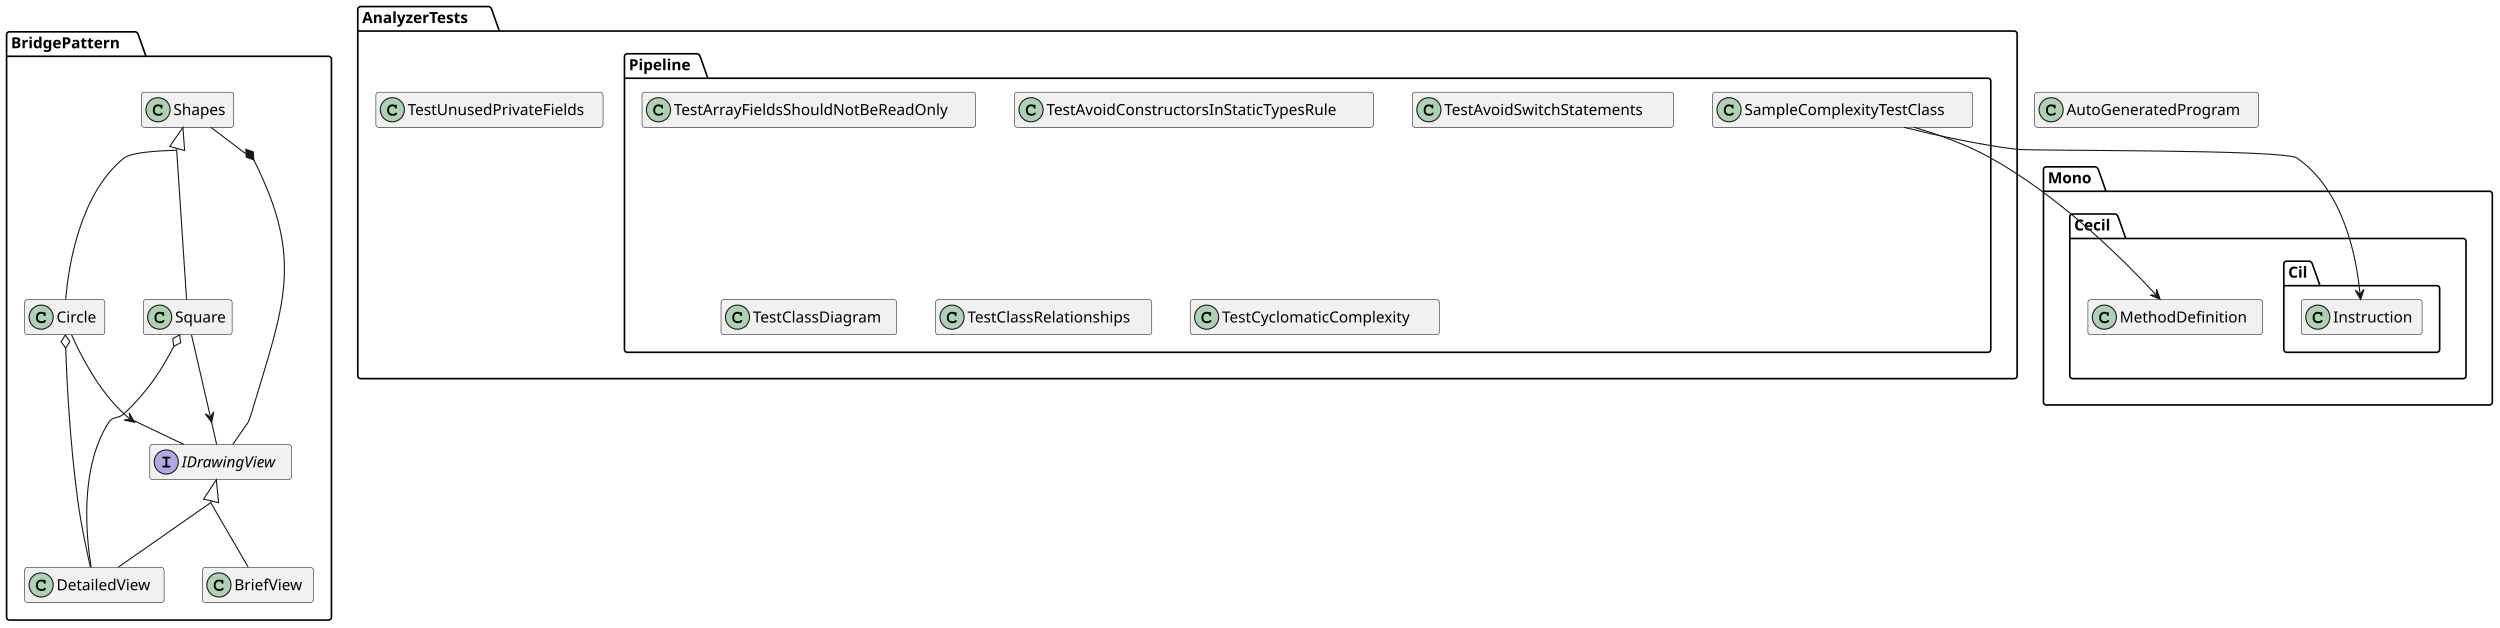
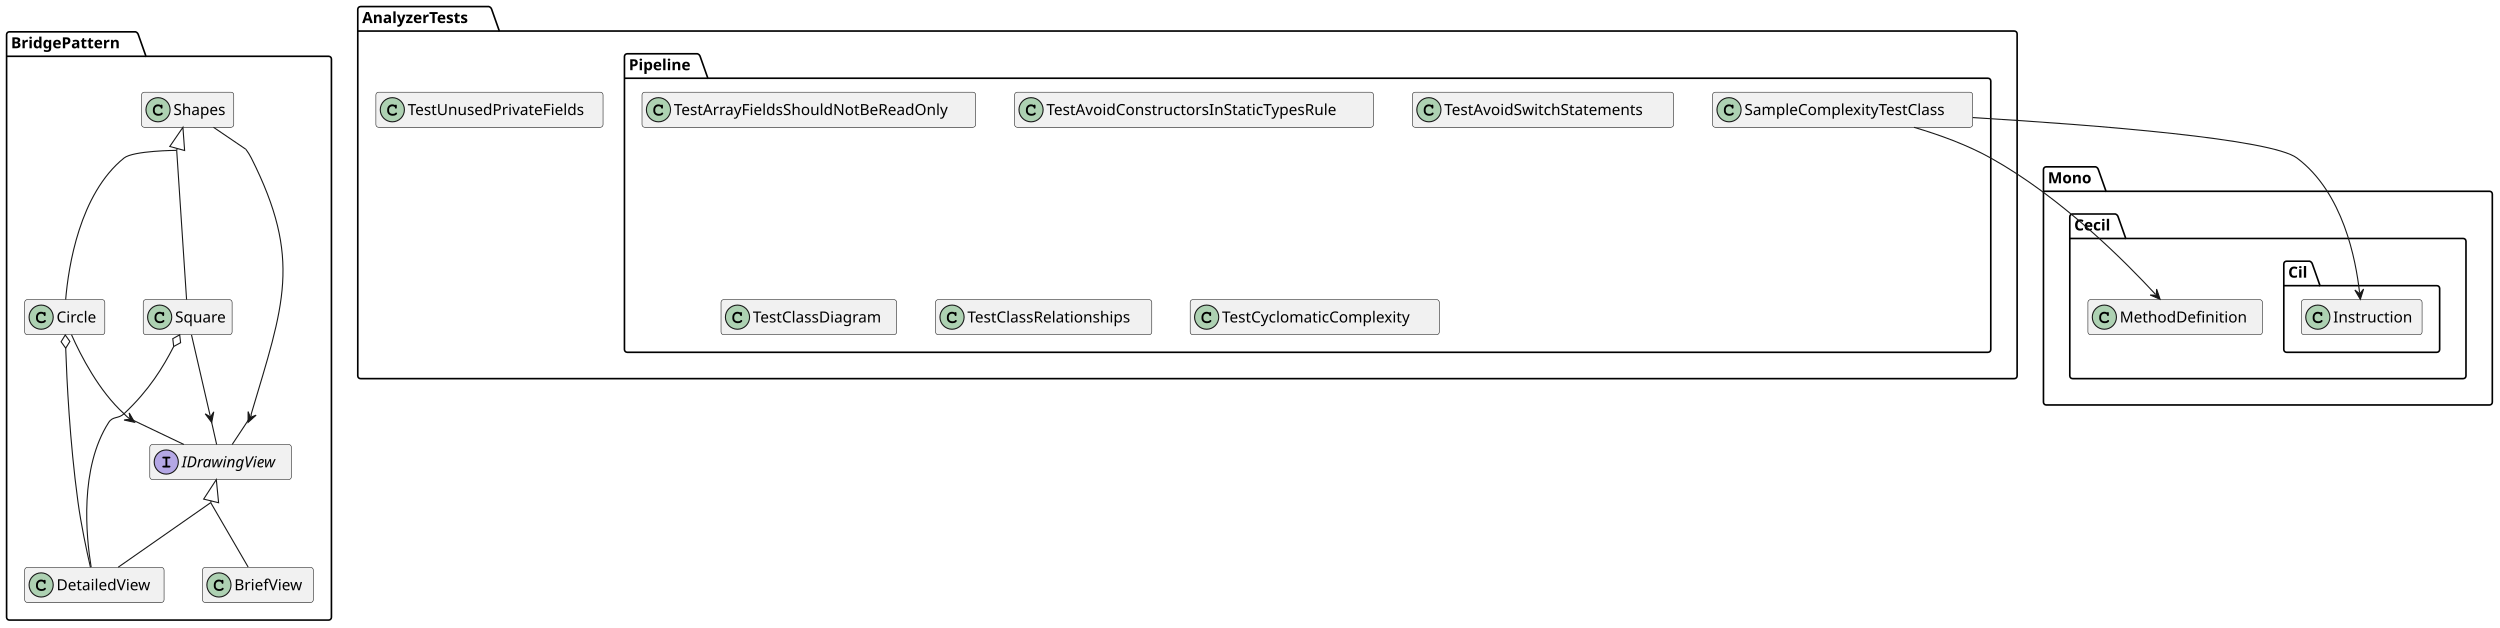
<svg xmlns="http://www.w3.org/2000/svg" contentStyleType="text/css" height="572px" preserveAspectRatio="none" style="width:2278px;height:572px;background:#FFFFFF;" version="1.1" viewBox="0 0 2278 572" width="2278px" zoomAndPan="magnify">
  <defs />
  <g>
    <g id="cluster_AnalyzerTests">
      <path d="M328.5,6 L445.5,6 A3.75,3.75 0 0 1 448,8.5 L455,28.297 L1835.5,28.297 A2.5,2.5 0 0 1 1838,30.797 L1838,342.5 A2.5,2.5 0 0 1 1835.5,345 L328.5,345 A2.5,2.5 0 0 1 326,342.5 L326,8.5 A2.5,2.5 0 0 1 328.5,6 " fill="none" style="stroke:#000000;stroke-width:1.5;" />
      <line style="stroke:#000000;stroke-width:1.5;" x1="326" x2="455" y1="28.297" y2="28.297" />
      <text fill="#000000" font-family="sans-serif" font-size="14" font-weight="bold" lengthAdjust="spacing" textLength="116" x="330" y="20.995">AnalyzerTests</text>
    </g>
    <g id="cluster_Pipeline">
      <path d="M571.5,49 L635.5,49 A3.75,3.75 0 0 1 638,51.5 L645,71.297 L1811.5,71.297 A2.5,2.5 0 0 1 1814,73.797 L1814,318.5 A2.5,2.5 0 0 1 1811.5,321 L571.5,321 A2.5,2.5 0 0 1 569,318.5 L569,51.5 A2.5,2.5 0 0 1 571.5,49 " fill="none" style="stroke:#000000;stroke-width:1.5;" />
      <line style="stroke:#000000;stroke-width:1.5;" x1="569" x2="645" y1="71.297" y2="71.297" />
      <text fill="#000000" font-family="sans-serif" font-size="14" font-weight="bold" lengthAdjust="spacing" textLength="63" x="573" y="63.995">Pipeline</text>
    </g>
    <g id="cluster_BridgePattern">
      <path d="M8.5,29 L123.5,29 A3.75,3.75 0 0 1 126,31.5 L133,51.297 L299.5,51.297 A2.5,2.5 0 0 1 302,53.797 L302,562.5 A2.5,2.5 0 0 1 299.5,565 L8.5,565 A2.5,2.5 0 0 1 6,562.5 L6,31.5 A2.5,2.5 0 0 1 8.5,29 " fill="none" style="stroke:#000000;stroke-width:1.5;" />
      <line style="stroke:#000000;stroke-width:1.5;" x1="6" x2="133" y1="51.297" y2="51.297" />
      <text fill="#000000" font-family="sans-serif" font-size="14" font-weight="bold" lengthAdjust="spacing" textLength="114" x="10" y="43.995">BridgePattern</text>
    </g>
    <g id="cluster_Mono">
      <path d="M1864.5,152 L1909.5,152 A3.75,3.75 0 0 1 1912,154.5 L1919,174.297 L2268.5,174.297 A2.5,2.5 0 0 1 2271,176.797 L2271,366.5 A2.5,2.5 0 0 1 2268.5,369 L1864.5,369 A2.5,2.5 0 0 1 1862,366.5 L1862,154.5 A2.5,2.5 0 0 1 1864.5,152 " fill="none" style="stroke:#000000;stroke-width:1.5;" />
      <line style="stroke:#000000;stroke-width:1.5;" x1="1862" x2="1919" y1="174.297" y2="174.297" />
      <text fill="#000000" font-family="sans-serif" font-size="14" font-weight="bold" lengthAdjust="spacing" textLength="44" x="1866" y="166.995">Mono</text>
    </g>
    <g id="cluster_Cecil">
      <path d="M1888.5,195 L1927.5,195 A3.75,3.75 0 0 1 1930,197.5 L1937,217.297 L2244.5,217.297 A2.5,2.5 0 0 1 2247,219.797 L2247,342.5 A2.5,2.5 0 0 1 2244.5,345 L1888.5,345 A2.5,2.5 0 0 1 1886,342.5 L1886,197.5 A2.5,2.5 0 0 1 1888.5,195 " fill="none" style="stroke:#000000;stroke-width:1.5;" />
      <line style="stroke:#000000;stroke-width:1.5;" x1="1886" x2="1937" y1="217.297" y2="217.297" />
      <text fill="#000000" font-family="sans-serif" font-size="14" font-weight="bold" lengthAdjust="spacing" textLength="38" x="1890" y="209.995">Cecil</text>
    </g>
    <g id="cluster_Cil">
      <path d="M2083.5,238 L2104.5,238 A3.75,3.75 0 0 1 2107,240.5 L2114,260.297 L2220.5,260.297 A2.5,2.5 0 0 1 2223,262.797 L2223,318.5 A2.5,2.5 0 0 1 2220.5,321 L2083.5,321 A2.5,2.5 0 0 1 2081,318.5 L2081,240.5 A2.5,2.5 0 0 1 2083.5,238 " fill="none" style="stroke:#000000;stroke-width:1.5;" />
      <line style="stroke:#000000;stroke-width:1.5;" x1="2081" x2="2114" y1="260.297" y2="260.297" />
      <text fill="#000000" font-family="sans-serif" font-size="14" font-weight="bold" lengthAdjust="spacing" textLength="20" x="2085" y="252.995">Cil</text>
    </g>
    <g id="elem_TestUnusedPrivateFields">
-       <rect codeLine="7" fill="#F1F1F1" height="32" id="TestUnusedPrivateFields" rx="2.5" ry="2.5" style="stroke:#181818;stroke-width:0.5;" width="207" x="342.5" y="84" />
+       <rect codeLine="6" fill="#F1F1F1" height="32" id="TestUnusedPrivateFields" rx="2.5" ry="2.5" style="stroke:#181818;stroke-width:0.5;" width="207" x="342.5" y="84" />
      <ellipse cx="357.5" cy="100" fill="#ADD1B2" rx="11" ry="11" style="stroke:#181818;stroke-width:1.0;" />
      <path d="M359.844,95.672 C358.906,95.234 358.312,95.094 357.438,95.094 C354.812,95.094 352.812,97.172 352.812,99.891 L352.812,101.016 C352.812,103.594 354.922,105.484 357.812,105.484 C359.031,105.484 360.188,105.188 360.938,104.641 C361.516,104.234 361.844,103.781 361.844,103.391 C361.844,102.938 361.453,102.547 360.984,102.547 C360.766,102.547 360.562,102.625 360.375,102.812 C359.922,103.297 359.922,103.297 359.734,103.391 C359.312,103.656 358.625,103.781 357.859,103.781 C355.812,103.781 354.516,102.688 354.516,100.984 L354.516,99.891 C354.516,98.109 355.766,96.797 357.5,96.797 C358.078,96.797 358.688,96.953 359.156,97.203 C359.641,97.484 359.812,97.703 359.906,98.109 C359.969,98.516 360,98.641 360.141,98.766 C360.281,98.906 360.516,99.016 360.734,99.016 C361,99.016 361.266,98.875 361.438,98.656 C361.547,98.5 361.578,98.312 361.578,97.891 L361.578,96.469 C361.578,96.031 361.562,95.906 361.469,95.75 C361.312,95.484 361.031,95.344 360.734,95.344 C360.438,95.344 360.234,95.438 360.016,95.75 L359.844,95.672 Z " fill="#000000" />
      <text fill="#000000" font-family="sans-serif" font-size="14" lengthAdjust="spacing" textLength="175" x="371.5" y="104.847">TestUnusedPrivateFields</text>
    </g>
    <g id="elem_TestArrayFieldsShouldNotBeReadOnly">
-       <rect codeLine="8" fill="#F1F1F1" height="32" id="TestArrayFieldsShouldNotBeReadOnly" rx="2.5" ry="2.5" style="stroke:#181818;stroke-width:0.5;" width="304" x="585" y="84" />
+       <rect codeLine="7" fill="#F1F1F1" height="32" id="TestArrayFieldsShouldNotBeReadOnly" rx="2.5" ry="2.5" style="stroke:#181818;stroke-width:0.5;" width="304" x="585" y="84" />
      <ellipse cx="600" cy="100" fill="#ADD1B2" rx="11" ry="11" style="stroke:#181818;stroke-width:1.0;" />
      <path d="M602.344,95.672 C601.406,95.234 600.812,95.094 599.938,95.094 C597.312,95.094 595.312,97.172 595.312,99.891 L595.312,101.016 C595.312,103.594 597.422,105.484 600.312,105.484 C601.531,105.484 602.688,105.188 603.438,104.641 C604.016,104.234 604.344,103.781 604.344,103.391 C604.344,102.938 603.953,102.547 603.484,102.547 C603.266,102.547 603.062,102.625 602.875,102.812 C602.422,103.297 602.422,103.297 602.234,103.391 C601.812,103.656 601.125,103.781 600.359,103.781 C598.312,103.781 597.016,102.688 597.016,100.984 L597.016,99.891 C597.016,98.109 598.266,96.797 600,96.797 C600.578,96.797 601.188,96.953 601.656,97.203 C602.141,97.484 602.312,97.703 602.406,98.109 C602.469,98.516 602.5,98.641 602.641,98.766 C602.781,98.906 603.016,99.016 603.234,99.016 C603.5,99.016 603.766,98.875 603.938,98.656 C604.047,98.5 604.078,98.312 604.078,97.891 L604.078,96.469 C604.078,96.031 604.062,95.906 603.969,95.75 C603.812,95.484 603.531,95.344 603.234,95.344 C602.938,95.344 602.734,95.438 602.516,95.75 L602.344,95.672 Z " fill="#000000" />
      <text fill="#000000" font-family="sans-serif" font-size="14" lengthAdjust="spacing" textLength="272" x="614" y="104.847">TestArrayFieldsShouldNotBeReadOnly</text>
    </g>
    <g id="elem_TestAvoidConstructorsInStaticTypesRule">
-       <rect codeLine="9" fill="#F1F1F1" height="32" id="TestAvoidConstructorsInStaticTypesRule" rx="2.5" ry="2.5" style="stroke:#181818;stroke-width:0.5;" width="327" x="924.5" y="84" />
+       <rect codeLine="8" fill="#F1F1F1" height="32" id="TestAvoidConstructorsInStaticTypesRule" rx="2.5" ry="2.5" style="stroke:#181818;stroke-width:0.5;" width="327" x="924.5" y="84" />
      <ellipse cx="939.5" cy="100" fill="#ADD1B2" rx="11" ry="11" style="stroke:#181818;stroke-width:1.0;" />
      <path d="M941.844,95.672 C940.906,95.234 940.312,95.094 939.438,95.094 C936.812,95.094 934.812,97.172 934.812,99.891 L934.812,101.016 C934.812,103.594 936.922,105.484 939.812,105.484 C941.031,105.484 942.188,105.188 942.938,104.641 C943.516,104.234 943.844,103.781 943.844,103.391 C943.844,102.938 943.453,102.547 942.984,102.547 C942.766,102.547 942.562,102.625 942.375,102.812 C941.922,103.297 941.922,103.297 941.734,103.391 C941.312,103.656 940.625,103.781 939.859,103.781 C937.812,103.781 936.516,102.688 936.516,100.984 L936.516,99.891 C936.516,98.109 937.766,96.797 939.5,96.797 C940.078,96.797 940.688,96.953 941.156,97.203 C941.641,97.484 941.812,97.703 941.906,98.109 C941.969,98.516 942,98.641 942.141,98.766 C942.281,98.906 942.516,99.016 942.734,99.016 C943,99.016 943.266,98.875 943.438,98.656 C943.547,98.5 943.578,98.312 943.578,97.891 L943.578,96.469 C943.578,96.031 943.562,95.906 943.469,95.75 C943.312,95.484 943.031,95.344 942.734,95.344 C942.438,95.344 942.234,95.438 942.016,95.75 L941.844,95.672 Z " fill="#000000" />
      <text fill="#000000" font-family="sans-serif" font-size="14" lengthAdjust="spacing" textLength="295" x="953.5" y="104.847">TestAvoidConstructorsInStaticTypesRule</text>
    </g>
    <g id="elem_TestAvoidSwitchStatements">
-       <rect codeLine="10" fill="#F1F1F1" height="32" id="TestAvoidSwitchStatements" rx="2.5" ry="2.5" style="stroke:#181818;stroke-width:0.5;" width="238" x="1287" y="84" />
+       <rect codeLine="9" fill="#F1F1F1" height="32" id="TestAvoidSwitchStatements" rx="2.5" ry="2.5" style="stroke:#181818;stroke-width:0.5;" width="238" x="1287" y="84" />
      <ellipse cx="1302" cy="100" fill="#ADD1B2" rx="11" ry="11" style="stroke:#181818;stroke-width:1.0;" />
      <path d="M1304.344,95.672 C1303.406,95.234 1302.812,95.094 1301.938,95.094 C1299.312,95.094 1297.312,97.172 1297.312,99.891 L1297.312,101.016 C1297.312,103.594 1299.422,105.484 1302.312,105.484 C1303.531,105.484 1304.688,105.188 1305.438,104.641 C1306.016,104.234 1306.344,103.781 1306.344,103.391 C1306.344,102.938 1305.953,102.547 1305.484,102.547 C1305.266,102.547 1305.062,102.625 1304.875,102.812 C1304.422,103.297 1304.422,103.297 1304.234,103.391 C1303.812,103.656 1303.125,103.781 1302.359,103.781 C1300.312,103.781 1299.016,102.688 1299.016,100.984 L1299.016,99.891 C1299.016,98.109 1300.266,96.797 1302,96.797 C1302.578,96.797 1303.188,96.953 1303.656,97.203 C1304.141,97.484 1304.312,97.703 1304.406,98.109 C1304.469,98.516 1304.5,98.641 1304.641,98.766 C1304.781,98.906 1305.016,99.016 1305.234,99.016 C1305.5,99.016 1305.766,98.875 1305.938,98.656 C1306.047,98.5 1306.078,98.312 1306.078,97.891 L1306.078,96.469 C1306.078,96.031 1306.062,95.906 1305.969,95.75 C1305.812,95.484 1305.531,95.344 1305.234,95.344 C1304.938,95.344 1304.734,95.438 1304.516,95.75 L1304.344,95.672 Z " fill="#000000" />
      <text fill="#000000" font-family="sans-serif" font-size="14" lengthAdjust="spacing" textLength="206" x="1316" y="104.847">TestAvoidSwitchStatements</text>
    </g>
    <g id="elem_TestClassDiagram">
-       <rect codeLine="11" fill="#F1F1F1" height="32" id="TestClassDiagram" rx="2.5" ry="2.5" style="stroke:#181818;stroke-width:0.5;" width="160" x="657" y="273" />
+       <rect codeLine="10" fill="#F1F1F1" height="32" id="TestClassDiagram" rx="2.5" ry="2.5" style="stroke:#181818;stroke-width:0.5;" width="160" x="657" y="273" />
      <ellipse cx="672" cy="289" fill="#ADD1B2" rx="11" ry="11" style="stroke:#181818;stroke-width:1.0;" />
      <path d="M674.344,284.672 C673.406,284.234 672.812,284.094 671.938,284.094 C669.312,284.094 667.312,286.172 667.312,288.891 L667.312,290.016 C667.312,292.594 669.422,294.484 672.312,294.484 C673.531,294.484 674.688,294.188 675.438,293.641 C676.016,293.234 676.344,292.781 676.344,292.391 C676.344,291.938 675.953,291.547 675.484,291.547 C675.266,291.547 675.062,291.625 674.875,291.812 C674.422,292.297 674.422,292.297 674.234,292.391 C673.812,292.656 673.125,292.781 672.359,292.781 C670.312,292.781 669.016,291.688 669.016,289.984 L669.016,288.891 C669.016,287.109 670.266,285.797 672,285.797 C672.578,285.797 673.188,285.953 673.656,286.203 C674.141,286.484 674.312,286.703 674.406,287.109 C674.469,287.516 674.5,287.641 674.641,287.766 C674.781,287.906 675.016,288.016 675.234,288.016 C675.5,288.016 675.766,287.875 675.938,287.656 C676.047,287.5 676.078,287.312 676.078,286.891 L676.078,285.469 C676.078,285.031 676.062,284.906 675.969,284.75 C675.812,284.484 675.531,284.344 675.234,284.344 C674.938,284.344 674.734,284.438 674.516,284.75 L674.344,284.672 Z " fill="#000000" />
      <text fill="#000000" font-family="sans-serif" font-size="14" lengthAdjust="spacing" textLength="128" x="686" y="293.847">TestClassDiagram</text>
    </g>
    <g id="elem_TestClassRelationships">
-       <rect codeLine="12" fill="#F1F1F1" height="32" id="TestClassRelationships" rx="2.5" ry="2.5" style="stroke:#181818;stroke-width:0.5;" width="197" x="852.5" y="273" />
+       <rect codeLine="11" fill="#F1F1F1" height="32" id="TestClassRelationships" rx="2.5" ry="2.5" style="stroke:#181818;stroke-width:0.5;" width="197" x="852.5" y="273" />
      <ellipse cx="867.5" cy="289" fill="#ADD1B2" rx="11" ry="11" style="stroke:#181818;stroke-width:1.0;" />
      <path d="M869.844,284.672 C868.906,284.234 868.312,284.094 867.438,284.094 C864.812,284.094 862.812,286.172 862.812,288.891 L862.812,290.016 C862.812,292.594 864.922,294.484 867.812,294.484 C869.031,294.484 870.188,294.188 870.938,293.641 C871.516,293.234 871.844,292.781 871.844,292.391 C871.844,291.938 871.453,291.547 870.984,291.547 C870.766,291.547 870.562,291.625 870.375,291.812 C869.922,292.297 869.922,292.297 869.734,292.391 C869.312,292.656 868.625,292.781 867.859,292.781 C865.812,292.781 864.516,291.688 864.516,289.984 L864.516,288.891 C864.516,287.109 865.766,285.797 867.5,285.797 C868.078,285.797 868.688,285.953 869.156,286.203 C869.641,286.484 869.812,286.703 869.906,287.109 C869.969,287.516 870,287.641 870.141,287.766 C870.281,287.906 870.516,288.016 870.734,288.016 C871,288.016 871.266,287.875 871.438,287.656 C871.547,287.5 871.578,287.312 871.578,286.891 L871.578,285.469 C871.578,285.031 871.562,284.906 871.469,284.75 C871.312,284.484 871.031,284.344 870.734,284.344 C870.438,284.344 870.234,284.438 870.016,284.75 L869.844,284.672 Z " fill="#000000" />
      <text fill="#000000" font-family="sans-serif" font-size="14" lengthAdjust="spacing" textLength="165" x="881.5" y="293.847">TestClassRelationships</text>
    </g>
    <g id="elem_SampleComplexityTestClass">
-       <rect codeLine="13" fill="#F1F1F1" height="32" id="SampleComplexityTestClass" rx="2.5" ry="2.5" style="stroke:#181818;stroke-width:0.5;" width="237" x="1560.5" y="84" />
+       <rect codeLine="12" fill="#F1F1F1" height="32" id="SampleComplexityTestClass" rx="2.5" ry="2.5" style="stroke:#181818;stroke-width:0.5;" width="237" x="1560.5" y="84" />
      <ellipse cx="1575.5" cy="100" fill="#ADD1B2" rx="11" ry="11" style="stroke:#181818;stroke-width:1.0;" />
      <path d="M1577.844,95.672 C1576.906,95.234 1576.312,95.094 1575.438,95.094 C1572.812,95.094 1570.812,97.172 1570.812,99.891 L1570.812,101.016 C1570.812,103.594 1572.922,105.484 1575.812,105.484 C1577.031,105.484 1578.188,105.188 1578.938,104.641 C1579.516,104.234 1579.844,103.781 1579.844,103.391 C1579.844,102.938 1579.453,102.547 1578.984,102.547 C1578.766,102.547 1578.562,102.625 1578.375,102.812 C1577.922,103.297 1577.922,103.297 1577.734,103.391 C1577.312,103.656 1576.625,103.781 1575.859,103.781 C1573.812,103.781 1572.516,102.688 1572.516,100.984 L1572.516,99.891 C1572.516,98.109 1573.766,96.797 1575.5,96.797 C1576.078,96.797 1576.688,96.953 1577.156,97.203 C1577.641,97.484 1577.812,97.703 1577.906,98.109 C1577.969,98.516 1578,98.641 1578.141,98.766 C1578.281,98.906 1578.516,99.016 1578.734,99.016 C1579,99.016 1579.266,98.875 1579.438,98.656 C1579.547,98.5 1579.578,98.312 1579.578,97.891 L1579.578,96.469 C1579.578,96.031 1579.562,95.906 1579.469,95.75 C1579.312,95.484 1579.031,95.344 1578.734,95.344 C1578.438,95.344 1578.234,95.438 1578.016,95.75 L1577.844,95.672 Z " fill="#000000" />
      <text fill="#000000" font-family="sans-serif" font-size="14" lengthAdjust="spacing" textLength="205" x="1589.5" y="104.847">SampleComplexityTestClass</text>
    </g>
    <g id="elem_TestCyclomaticComplexity">
-       <rect codeLine="14" fill="#F1F1F1" height="32" id="TestCyclomaticComplexity" rx="2.5" ry="2.5" style="stroke:#181818;stroke-width:0.5;" width="227" x="1084.5" y="273" />
+       <rect codeLine="13" fill="#F1F1F1" height="32" id="TestCyclomaticComplexity" rx="2.5" ry="2.5" style="stroke:#181818;stroke-width:0.5;" width="227" x="1084.5" y="273" />
      <ellipse cx="1099.5" cy="289" fill="#ADD1B2" rx="11" ry="11" style="stroke:#181818;stroke-width:1.0;" />
      <path d="M1101.844,284.672 C1100.906,284.234 1100.312,284.094 1099.438,284.094 C1096.812,284.094 1094.812,286.172 1094.812,288.891 L1094.812,290.016 C1094.812,292.594 1096.922,294.484 1099.812,294.484 C1101.031,294.484 1102.188,294.188 1102.938,293.641 C1103.516,293.234 1103.844,292.781 1103.844,292.391 C1103.844,291.938 1103.453,291.547 1102.984,291.547 C1102.766,291.547 1102.562,291.625 1102.375,291.812 C1101.922,292.297 1101.922,292.297 1101.734,292.391 C1101.312,292.656 1100.625,292.781 1099.859,292.781 C1097.812,292.781 1096.516,291.688 1096.516,289.984 L1096.516,288.891 C1096.516,287.109 1097.766,285.797 1099.5,285.797 C1100.078,285.797 1100.688,285.953 1101.156,286.203 C1101.641,286.484 1101.812,286.703 1101.906,287.109 C1101.969,287.516 1102,287.641 1102.141,287.766 C1102.281,287.906 1102.516,288.016 1102.734,288.016 C1103,288.016 1103.266,287.875 1103.438,287.656 C1103.547,287.5 1103.578,287.312 1103.578,286.891 L1103.578,285.469 C1103.578,285.031 1103.562,284.906 1103.469,284.75 C1103.312,284.484 1103.031,284.344 1102.734,284.344 C1102.438,284.344 1102.234,284.438 1102.016,284.75 L1101.844,284.672 Z " fill="#000000" />
      <text fill="#000000" font-family="sans-serif" font-size="14" lengthAdjust="spacing" textLength="195" x="1113.5" y="293.847">TestCyclomaticComplexity</text>
    </g>
    <g id="elem_Circle">
-       <rect codeLine="25" fill="#F1F1F1" height="32" id="Circle" rx="2.5" ry="2.5" style="stroke:#181818;stroke-width:0.5;" width="73" x="22.5" y="273" />
+       <rect codeLine="24" fill="#F1F1F1" height="32" id="Circle" rx="2.5" ry="2.5" style="stroke:#181818;stroke-width:0.5;" width="73" x="22.5" y="273" />
      <ellipse cx="37.5" cy="289" fill="#ADD1B2" rx="11" ry="11" style="stroke:#181818;stroke-width:1.0;" />
      <path d="M39.844,284.672 C38.906,284.234 38.312,284.094 37.438,284.094 C34.812,284.094 32.812,286.172 32.812,288.891 L32.812,290.016 C32.812,292.594 34.922,294.484 37.812,294.484 C39.031,294.484 40.188,294.188 40.938,293.641 C41.516,293.234 41.844,292.781 41.844,292.391 C41.844,291.938 41.453,291.547 40.984,291.547 C40.766,291.547 40.562,291.625 40.375,291.812 C39.922,292.297 39.922,292.297 39.734,292.391 C39.312,292.656 38.625,292.781 37.859,292.781 C35.812,292.781 34.516,291.688 34.516,289.984 L34.516,288.891 C34.516,287.109 35.766,285.797 37.5,285.797 C38.078,285.797 38.688,285.953 39.156,286.203 C39.641,286.484 39.812,286.703 39.906,287.109 C39.969,287.516 40,287.641 40.141,287.766 C40.281,287.906 40.516,288.016 40.734,288.016 C41,288.016 41.266,287.875 41.438,287.656 C41.547,287.5 41.578,287.312 41.578,286.891 L41.578,285.469 C41.578,285.031 41.562,284.906 41.469,284.75 C41.312,284.484 41.031,284.344 40.734,284.344 C40.438,284.344 40.234,284.438 40.016,284.75 L39.844,284.672 Z " fill="#000000" />
      <text fill="#000000" font-family="sans-serif" font-size="14" lengthAdjust="spacing" textLength="41" x="51.5" y="293.847">Circle</text>
    </g>
    <g id="elem_DetailedView">
-       <rect codeLine="26" fill="#F1F1F1" height="32" id="DetailedView" rx="2.5" ry="2.5" style="stroke:#181818;stroke-width:0.5;" width="127" x="22.5" y="517" />
+       <rect codeLine="25" fill="#F1F1F1" height="32" id="DetailedView" rx="2.5" ry="2.5" style="stroke:#181818;stroke-width:0.5;" width="127" x="22.5" y="517" />
      <ellipse cx="37.5" cy="533" fill="#ADD1B2" rx="11" ry="11" style="stroke:#181818;stroke-width:1.0;" />
      <path d="M39.844,528.672 C38.906,528.234 38.312,528.094 37.438,528.094 C34.812,528.094 32.812,530.172 32.812,532.891 L32.812,534.016 C32.812,536.594 34.922,538.484 37.812,538.484 C39.031,538.484 40.188,538.188 40.938,537.641 C41.516,537.234 41.844,536.781 41.844,536.391 C41.844,535.938 41.453,535.547 40.984,535.547 C40.766,535.547 40.562,535.625 40.375,535.812 C39.922,536.297 39.922,536.297 39.734,536.391 C39.312,536.656 38.625,536.781 37.859,536.781 C35.812,536.781 34.516,535.688 34.516,533.984 L34.516,532.891 C34.516,531.109 35.766,529.797 37.5,529.797 C38.078,529.797 38.688,529.953 39.156,530.203 C39.641,530.484 39.812,530.703 39.906,531.109 C39.969,531.516 40,531.641 40.141,531.766 C40.281,531.906 40.516,532.016 40.734,532.016 C41,532.016 41.266,531.875 41.438,531.656 C41.547,531.5 41.578,531.312 41.578,530.891 L41.578,529.469 C41.578,529.031 41.562,528.906 41.469,528.75 C41.312,528.484 41.031,528.344 40.734,528.344 C40.438,528.344 40.234,528.438 40.016,528.75 L39.844,528.672 Z " fill="#000000" />
      <text fill="#000000" font-family="sans-serif" font-size="14" lengthAdjust="spacing" textLength="95" x="51.5" y="537.847">DetailedView</text>
    </g>
    <g id="elem_BriefView">
-       <rect codeLine="27" fill="#F1F1F1" height="32" id="BriefView" rx="2.5" ry="2.5" style="stroke:#181818;stroke-width:0.5;" width="101" x="184.5" y="517" />
+       <rect codeLine="26" fill="#F1F1F1" height="32" id="BriefView" rx="2.5" ry="2.5" style="stroke:#181818;stroke-width:0.5;" width="101" x="184.5" y="517" />
      <ellipse cx="199.5" cy="533" fill="#ADD1B2" rx="11" ry="11" style="stroke:#181818;stroke-width:1.0;" />
      <path d="M201.844,528.672 C200.906,528.234 200.312,528.094 199.438,528.094 C196.812,528.094 194.812,530.172 194.812,532.891 L194.812,534.016 C194.812,536.594 196.922,538.484 199.812,538.484 C201.031,538.484 202.188,538.188 202.938,537.641 C203.516,537.234 203.844,536.781 203.844,536.391 C203.844,535.938 203.453,535.547 202.984,535.547 C202.766,535.547 202.562,535.625 202.375,535.812 C201.922,536.297 201.922,536.297 201.734,536.391 C201.312,536.656 200.625,536.781 199.859,536.781 C197.812,536.781 196.516,535.688 196.516,533.984 L196.516,532.891 C196.516,531.109 197.766,529.797 199.5,529.797 C200.078,529.797 200.688,529.953 201.156,530.203 C201.641,530.484 201.812,530.703 201.906,531.109 C201.969,531.516 202,531.641 202.141,531.766 C202.281,531.906 202.516,532.016 202.734,532.016 C203,532.016 203.266,531.875 203.438,531.656 C203.547,531.5 203.578,531.312 203.578,530.891 L203.578,529.469 C203.578,529.031 203.562,528.906 203.469,528.75 C203.312,528.484 203.031,528.344 202.734,528.344 C202.438,528.344 202.234,528.438 202.016,528.75 L201.844,528.672 Z " fill="#000000" />
      <text fill="#000000" font-family="sans-serif" font-size="14" lengthAdjust="spacing" textLength="69" x="213.5" y="537.847">BriefView</text>
    </g>
    <g id="elem_Shapes">
-       <rect codeLine="18" fill="#F1F1F1" height="32" id="Shapes" rx="2.5" ry="2.5" style="stroke:#181818;stroke-width:0.5;" width="84" x="129" y="84" />
+       <rect codeLine="17" fill="#F1F1F1" height="32" id="Shapes" rx="2.5" ry="2.5" style="stroke:#181818;stroke-width:0.5;" width="84" x="129" y="84" />
      <ellipse cx="144" cy="100" fill="#ADD1B2" rx="11" ry="11" style="stroke:#181818;stroke-width:1.0;" />
      <path d="M146.344,95.672 C145.406,95.234 144.812,95.094 143.938,95.094 C141.312,95.094 139.312,97.172 139.312,99.891 L139.312,101.016 C139.312,103.594 141.422,105.484 144.312,105.484 C145.531,105.484 146.688,105.188 147.438,104.641 C148.016,104.234 148.344,103.781 148.344,103.391 C148.344,102.938 147.953,102.547 147.484,102.547 C147.266,102.547 147.062,102.625 146.875,102.812 C146.422,103.297 146.422,103.297 146.234,103.391 C145.812,103.656 145.125,103.781 144.359,103.781 C142.312,103.781 141.016,102.688 141.016,100.984 L141.016,99.891 C141.016,98.109 142.266,96.797 144,96.797 C144.578,96.797 145.188,96.953 145.656,97.203 C146.141,97.484 146.312,97.703 146.406,98.109 C146.469,98.516 146.5,98.641 146.641,98.766 C146.781,98.906 147.016,99.016 147.234,99.016 C147.5,99.016 147.766,98.875 147.938,98.656 C148.047,98.5 148.078,98.312 148.078,97.891 L148.078,96.469 C148.078,96.031 148.062,95.906 147.969,95.75 C147.812,95.484 147.531,95.344 147.234,95.344 C146.938,95.344 146.734,95.438 146.516,95.75 L146.344,95.672 Z " fill="#000000" />
      <text fill="#000000" font-family="sans-serif" font-size="14" lengthAdjust="spacing" textLength="52" x="158" y="104.847">Shapes</text>
    </g>
    <polygon fill="none" points="166.676,116,168.215,137.134,154.7,133.481" style="stroke:#181818;stroke-width:1.0;" />
    <line style="stroke:#181818;stroke-width:1.0;" x1="161.458" x2="161" y1="135.307" y2="137" />
-     <line style="stroke:#181818;stroke-width:1.0;" x1="192.125" x2="231.214" y1="116" y2="145.607" />
+     <line style="stroke:#181818;stroke-width:1.0;" x1="194.55" x2="224.006" y1="116" y2="136.013" />
    <g id="elem_Square">
-       <rect codeLine="31" fill="#F1F1F1" height="32" id="Square" rx="2.5" ry="2.5" style="stroke:#181818;stroke-width:0.5;" width="81" x="130.5" y="273" />
+       <rect codeLine="30" fill="#F1F1F1" height="32" id="Square" rx="2.5" ry="2.5" style="stroke:#181818;stroke-width:0.5;" width="81" x="130.5" y="273" />
      <ellipse cx="145.5" cy="289" fill="#ADD1B2" rx="11" ry="11" style="stroke:#181818;stroke-width:1.0;" />
      <path d="M147.844,284.672 C146.906,284.234 146.312,284.094 145.438,284.094 C142.812,284.094 140.812,286.172 140.812,288.891 L140.812,290.016 C140.812,292.594 142.922,294.484 145.812,294.484 C147.031,294.484 148.188,294.188 148.938,293.641 C149.516,293.234 149.844,292.781 149.844,292.391 C149.844,291.938 149.453,291.547 148.984,291.547 C148.766,291.547 148.562,291.625 148.375,291.812 C147.922,292.297 147.922,292.297 147.734,292.391 C147.312,292.656 146.625,292.781 145.859,292.781 C143.812,292.781 142.516,291.688 142.516,289.984 L142.516,288.891 C142.516,287.109 143.766,285.797 145.5,285.797 C146.078,285.797 146.688,285.953 147.156,286.203 C147.641,286.484 147.812,286.703 147.906,287.109 C147.969,287.516 148,287.641 148.141,287.766 C148.281,287.906 148.516,288.016 148.734,288.016 C149,288.016 149.266,287.875 149.438,287.656 C149.547,287.5 149.578,287.312 149.578,286.891 L149.578,285.469 C149.578,285.031 149.562,284.906 149.469,284.75 C149.312,284.484 149.031,284.344 148.734,284.344 C148.438,284.344 148.234,284.438 148.016,284.75 L147.844,284.672 Z " fill="#000000" />
      <text fill="#000000" font-family="sans-serif" font-size="14" lengthAdjust="spacing" textLength="49" x="159.5" y="293.847">Square</text>
    </g>
    <g id="elem_IDrawingView">
-       <rect codeLine="20" fill="#F1F1F1" height="32" id="IDrawingView" rx="2.5" ry="2.5" style="stroke:#181818;stroke-width:0.5;" width="129" x="136.5" y="405" />
+       <rect codeLine="19" fill="#F1F1F1" height="32" id="IDrawingView" rx="2.5" ry="2.5" style="stroke:#181818;stroke-width:0.5;" width="129" x="136.5" y="405" />
      <ellipse cx="151.5" cy="421" fill="#B4A7E5" rx="11" ry="11" style="stroke:#181818;stroke-width:1.0;" />
      <path d="M152.453,417.781 L154.172,417.781 C154.562,417.781 154.75,417.75 154.875,417.672 C155.141,417.516 155.281,417.234 155.281,416.938 C155.281,416.672 155.172,416.406 154.938,416.234 C154.766,416.125 154.625,416.094 154.172,416.094 L149.031,416.094 C148.594,416.094 148.469,416.109 148.312,416.203 C148.062,416.359 147.906,416.656 147.906,416.938 C147.906,417.219 148.047,417.469 148.266,417.641 C148.422,417.75 148.609,417.781 149.031,417.781 L150.75,417.781 L150.75,424.297 L149.031,424.297 C148.594,424.297 148.469,424.312 148.312,424.422 C148.062,424.578 147.906,424.859 147.906,425.156 C147.906,425.406 148.047,425.672 148.266,425.828 C148.422,425.953 148.625,426 149.031,426 L154.172,426 C154.922,426 155.281,425.719 155.281,425.156 C155.281,424.875 155.172,424.625 154.938,424.453 C154.766,424.328 154.625,424.297 154.172,424.297 L152.453,424.297 L152.453,417.781 Z " fill="#000000" />
      <text fill="#000000" font-family="sans-serif" font-size="14" font-style="italic" lengthAdjust="spacing" textLength="97" x="165.5" y="425.847">IDrawingView</text>
    </g>
    <polygon fill="none" points="197.108,437,199.183,458.088,185.579,454.779" style="stroke:#181818;stroke-width:1.0;" />
    <line style="stroke:#181818;stroke-width:1.0;" x1="192.381" x2="192" y1="456.433" y2="458" />
    <line style="stroke:#181818;stroke-width:1.0;" x1="167.496" x2="117.792" y1="405" y2="381.264" />
-     <line style="stroke:#181818;stroke-width:1.0;" x1="212.093" x2="226.046" y1="405" y2="384.874" />
+     <line style="stroke:#181818;stroke-width:1.0;" x1="211.578" x2="228.502" y1="405" y2="379.4" />
    <line style="stroke:#181818;stroke-width:1.0;" x1="197.396" x2="191.553" y1="405" y2="379.064" />
    <g id="elem_MethodDefinition">
      <rect fill="#F1F1F1" height="32" id="MethodDefinition" rx="2.5" ry="2.5" style="stroke:#181818;stroke-width:0.5;" width="159" x="1902.5" y="273" />
      <ellipse cx="1917.5" cy="289" fill="#ADD1B2" rx="11" ry="11" style="stroke:#181818;stroke-width:1.0;" />
      <path d="M1919.844,284.672 C1918.906,284.234 1918.312,284.094 1917.438,284.094 C1914.812,284.094 1912.812,286.172 1912.812,288.891 L1912.812,290.016 C1912.812,292.594 1914.922,294.484 1917.812,294.484 C1919.031,294.484 1920.188,294.188 1920.938,293.641 C1921.516,293.234 1921.844,292.781 1921.844,292.391 C1921.844,291.938 1921.453,291.547 1920.984,291.547 C1920.766,291.547 1920.562,291.625 1920.375,291.812 C1919.922,292.297 1919.922,292.297 1919.734,292.391 C1919.312,292.656 1918.625,292.781 1917.859,292.781 C1915.812,292.781 1914.516,291.688 1914.516,289.984 L1914.516,288.891 C1914.516,287.109 1915.766,285.797 1917.5,285.797 C1918.078,285.797 1918.688,285.953 1919.156,286.203 C1919.641,286.484 1919.812,286.703 1919.906,287.109 C1919.969,287.516 1920,287.641 1920.141,287.766 C1920.281,287.906 1920.516,288.016 1920.734,288.016 C1921,288.016 1921.266,287.875 1921.438,287.656 C1921.547,287.5 1921.578,287.312 1921.578,286.891 L1921.578,285.469 C1921.578,285.031 1921.562,284.906 1921.469,284.75 C1921.312,284.484 1921.031,284.344 1920.734,284.344 C1920.438,284.344 1920.234,284.438 1920.016,284.75 L1919.844,284.672 Z " fill="#000000" />
      <text fill="#000000" font-family="sans-serif" font-size="14" lengthAdjust="spacing" textLength="127" x="1931.5" y="293.847">MethodDefinition</text>
    </g>
    <g id="elem_Instruction">
      <rect fill="#F1F1F1" height="32" id="Instruction" rx="2.5" ry="2.5" style="stroke:#181818;stroke-width:0.5;" width="110" x="2097" y="273" />
      <ellipse cx="2112" cy="289" fill="#ADD1B2" rx="11" ry="11" style="stroke:#181818;stroke-width:1.0;" />
      <path d="M2114.344,284.672 C2113.406,284.234 2112.812,284.094 2111.938,284.094 C2109.312,284.094 2107.312,286.172 2107.312,288.891 L2107.312,290.016 C2107.312,292.594 2109.422,294.484 2112.312,294.484 C2113.531,294.484 2114.688,294.188 2115.438,293.641 C2116.016,293.234 2116.344,292.781 2116.344,292.391 C2116.344,291.938 2115.953,291.547 2115.484,291.547 C2115.266,291.547 2115.062,291.625 2114.875,291.812 C2114.422,292.297 2114.422,292.297 2114.234,292.391 C2113.812,292.656 2113.125,292.781 2112.359,292.781 C2110.312,292.781 2109.016,291.688 2109.016,289.984 L2109.016,288.891 C2109.016,287.109 2110.266,285.797 2112,285.797 C2112.578,285.797 2113.188,285.953 2113.656,286.203 C2114.141,286.484 2114.312,286.703 2114.406,287.109 C2114.469,287.516 2114.5,287.641 2114.641,287.766 C2114.781,287.906 2115.016,288.016 2115.234,288.016 C2115.5,288.016 2115.766,287.875 2115.938,287.656 C2116.047,287.5 2116.078,287.312 2116.078,286.891 L2116.078,285.469 C2116.078,285.031 2116.062,284.906 2115.969,284.75 C2115.812,284.484 2115.531,284.344 2115.234,284.344 C2114.938,284.344 2114.734,284.438 2114.516,284.75 L2114.344,284.672 Z " fill="#000000" />
      <text fill="#000000" font-family="sans-serif" font-size="14" lengthAdjust="spacing" textLength="78" x="2126" y="293.847">Instruction</text>
    </g>
-     <g id="elem_AutoGeneratedProgram">
-       <rect codeLine="6" fill="#F1F1F1" height="32" id="AutoGeneratedProgram" rx="2.5" ry="2.5" style="stroke:#181818;stroke-width:0.5;" width="204" x="1854" y="84" />
-       <ellipse cx="1869" cy="100" fill="#ADD1B2" rx="11" ry="11" style="stroke:#181818;stroke-width:1.0;" />
-       <path d="M1871.344,95.672 C1870.406,95.234 1869.812,95.094 1868.938,95.094 C1866.312,95.094 1864.312,97.172 1864.312,99.891 L1864.312,101.016 C1864.312,103.594 1866.422,105.484 1869.312,105.484 C1870.531,105.484 1871.688,105.188 1872.438,104.641 C1873.016,104.234 1873.344,103.781 1873.344,103.391 C1873.344,102.938 1872.953,102.547 1872.484,102.547 C1872.266,102.547 1872.062,102.625 1871.875,102.812 C1871.422,103.297 1871.422,103.297 1871.234,103.391 C1870.812,103.656 1870.125,103.781 1869.359,103.781 C1867.312,103.781 1866.016,102.688 1866.016,100.984 L1866.016,99.891 C1866.016,98.109 1867.266,96.797 1869,96.797 C1869.578,96.797 1870.188,96.953 1870.656,97.203 C1871.141,97.484 1871.312,97.703 1871.406,98.109 C1871.469,98.516 1871.5,98.641 1871.641,98.766 C1871.781,98.906 1872.016,99.016 1872.234,99.016 C1872.5,99.016 1872.766,98.875 1872.938,98.656 C1873.047,98.5 1873.078,98.312 1873.078,97.891 L1873.078,96.469 C1873.078,96.031 1873.062,95.906 1872.969,95.75 C1872.812,95.484 1872.531,95.344 1872.234,95.344 C1871.938,95.344 1871.734,95.438 1871.516,95.75 L1871.344,95.672 Z " fill="#000000" />
-       <text fill="#000000" font-family="sans-serif" font-size="14" lengthAdjust="spacing" textLength="172" x="1883" y="104.847">AutoGeneratedProgram</text>
-     </g>
    <g id="link_SampleComplexityTestClass_Instruction">
-       <path codeLine="21" d="M1734.86,116.047 C1764.9,123.457 1802.71,131.705 1837,136 C1851.12,137.769 2081.31,135.888 2093,144 C2136.51,174.187 2147.392,236.589 2150.383,266.981 " fill="none" id="SampleComplexityTestClass-to-Instruction" style="stroke:#181818;stroke-width:1.0;" />
-       <polygon fill="#181818" points="2150.97,272.952,2154.07,263.604,2150.481,267.976,2146.108,264.387,2150.97,272.952" style="stroke:#181818;stroke-width:1.0;" />
+       <path codeLine="20" d="M1797.57,107.136 C1911.48,114.015 2069.68,126.54 2093,144 C2135.17,175.577 2146.658,236.637 2150.058,266.785 " fill="none" id="SampleComplexityTestClass-to-Instruction" style="stroke:#181818;stroke-width:1.0;" />
+       <polygon fill="#181818" points="2150.73,272.747,2153.696,263.355,2150.17,267.779,2145.747,264.252,2150.73,272.747" style="stroke:#181818;stroke-width:1.0;" />
    </g>
    <g id="link_SampleComplexityTestClass_MethodDefinition">
-       <path codeLine="22" d="M1744.02,116 C1766.96,122.752 1792.41,131.964 1814,144 C1878.76,180.096 1937.286,239.207 1964.176,268.283 " fill="none" id="SampleComplexityTestClass-to-MethodDefinition" style="stroke:#181818;stroke-width:1.0;" />
+       <path codeLine="21" d="M1744.02,116 C1766.96,122.752 1792.41,131.964 1814,144 C1878.76,180.096 1937.286,239.207 1964.176,268.283 " fill="none" id="SampleComplexityTestClass-to-MethodDefinition" style="stroke:#181818;stroke-width:1.0;" />
      <polygon fill="#181818" points="1968.25,272.688,1965.076,263.365,1964.855,269.017,1959.203,268.796,1968.25,272.688" style="stroke:#181818;stroke-width:1.0;" />
    </g>
    <g id="link_Circle_IDrawingView">
-       <path codeLine="23" d="M65.153,305.003 C73.544,323.897 90.184,356.379 113,377 C116.028,379.736 114.418,378.797 117.792,381.264 " fill="none" id="Circle-to-IDrawingView" style="stroke:#181818;stroke-width:1.0;" />
+       <path codeLine="22" d="M65.153,305.003 C73.544,323.897 90.184,356.379 113,377 C116.028,379.736 114.418,378.797 117.792,381.264 " fill="none" id="Circle-to-IDrawingView" style="stroke:#181818;stroke-width:1.0;" />
      <polygon fill="#181818" points="122.635,384.805,117.731,376.264,118.599,381.854,113.009,382.722,122.635,384.805" style="stroke:#181818;stroke-width:1.0;" />
    </g>
    <g id="link_Circle_DetailedView">
-       <path codeLine="24" d="M59.87,317.256 C60.89,346.712 63.474,401.406 71,457 C73.832,477.922 78.933,501.787 82.391,516.868 " fill="none" id="Circle-backto-DetailedView" style="stroke:#181818;stroke-width:1.0;" />
+       <path codeLine="23" d="M59.87,317.256 C60.89,346.712 63.474,401.406 71,457 C73.832,477.922 78.933,501.787 82.391,516.868 " fill="none" id="Circle-backto-DetailedView" style="stroke:#181818;stroke-width:1.0;" />
      <polygon fill="none" points="59.455,305.263,55.665,311.398,59.87,317.256,63.66,311.121,59.455,305.263" style="stroke:#181818;stroke-width:1.0;" />
    </g>
    <g id="link_Shapes_Circle">
      <path d="M161,137 C161,137 121.393,137.235 113,144 C72.464,176.674 62.35,243.122 59.832,272.934 " fill="none" id="Shapes-backto-Circle" style="stroke:#181818;stroke-width:1.0;" />
    </g>
    <g id="link_IDrawingView_DetailedView">
      <path d="M192,458 C192,458 138.718,495.197 107.706,516.846 " fill="none" id="IDrawingView-backto-DetailedView" style="stroke:#181818;stroke-width:1.0;" />
    </g>
    <g id="link_IDrawingView_BriefView">
      <path d="M192,458 C192,458 213.495,494.992 226.09,516.667 " fill="none" id="IDrawingView-backto-BriefView" style="stroke:#181818;stroke-width:1.0;" />
    </g>
    <g id="link_Shapes_IDrawingView">
-       <path codeLine="28" d="M231.214,145.607 C277.783,238.101 258.473,277.727 229,377 C228.214,379.647 227.208,382.284 226.046,384.874 " fill="none" id="Shapes-backto-IDrawingView" style="stroke:#181818;stroke-width:1.0;" />
-       <polygon fill="#181818" points="224.006,136.013,224.412,143.213,231.214,145.607,230.808,138.407,224.006,136.013" style="stroke:#181818;stroke-width:1.0;" />
+       <path codeLine="27" d="M224.006,136.013 C225.904,138.539 227.591,141.201 229,144 C275.568,236.494 258.473,277.727 229,377 C228.214,379.647 229.664,376.81 228.502,379.4 " fill="none" id="Shapes-to-IDrawingView" style="stroke:#181818;stroke-width:1.0;" />
+       <polygon fill="#181818" points="226.046,384.874,233.38,378.3,228.093,380.312,226.081,375.025,226.046,384.874" style="stroke:#181818;stroke-width:1.0;" />
    </g>
    <g id="link_Square_IDrawingView">
-       <path codeLine="29" d="M174.5,305.167 C178.982,324.591 185.54,353.005 191.553,379.064 " fill="none" id="Square-to-IDrawingView" style="stroke:#181818;stroke-width:1.0;" />
+       <path codeLine="28" d="M174.5,305.167 C178.982,324.591 185.54,353.005 191.553,379.064 " fill="none" id="Square-to-IDrawingView" style="stroke:#181818;stroke-width:1.0;" />
      <polygon fill="#181818" points="192.902,384.91,194.776,375.241,191.778,380.038,186.981,377.04,192.902,384.91" style="stroke:#181818;stroke-width:1.0;" />
    </g>
    <g id="link_Square_DetailedView">
-       <path codeLine="30" d="M158.261,315.75 C148.685,334.423 135.825,355.695 113,377 C107.761,381.89 102.867,378.966 99,385 C72.458,426.416 78.416,488.396 83.055,516.797 " fill="none" id="Square-backto-DetailedView" style="stroke:#181818;stroke-width:1.0;" />
+       <path codeLine="29" d="M158.261,315.75 C148.685,334.423 135.825,355.695 113,377 C107.761,381.89 102.867,378.966 99,385 C72.458,426.416 78.416,488.396 83.055,516.797 " fill="none" id="Square-backto-DetailedView" style="stroke:#181818;stroke-width:1.0;" />
      <polygon fill="none" points="163.737,305.072,157.44,308.586,158.261,315.75,164.558,312.236,163.737,305.072" style="stroke:#181818;stroke-width:1.0;" />
    </g>
    <g id="link_Shapes_Square">
      <path d="M161,137 C161,137 167.475,234.776 170.005,272.969 " fill="none" id="Shapes-backto-Square" style="stroke:#181818;stroke-width:1.0;" />
    </g>
  </g>
</svg>
